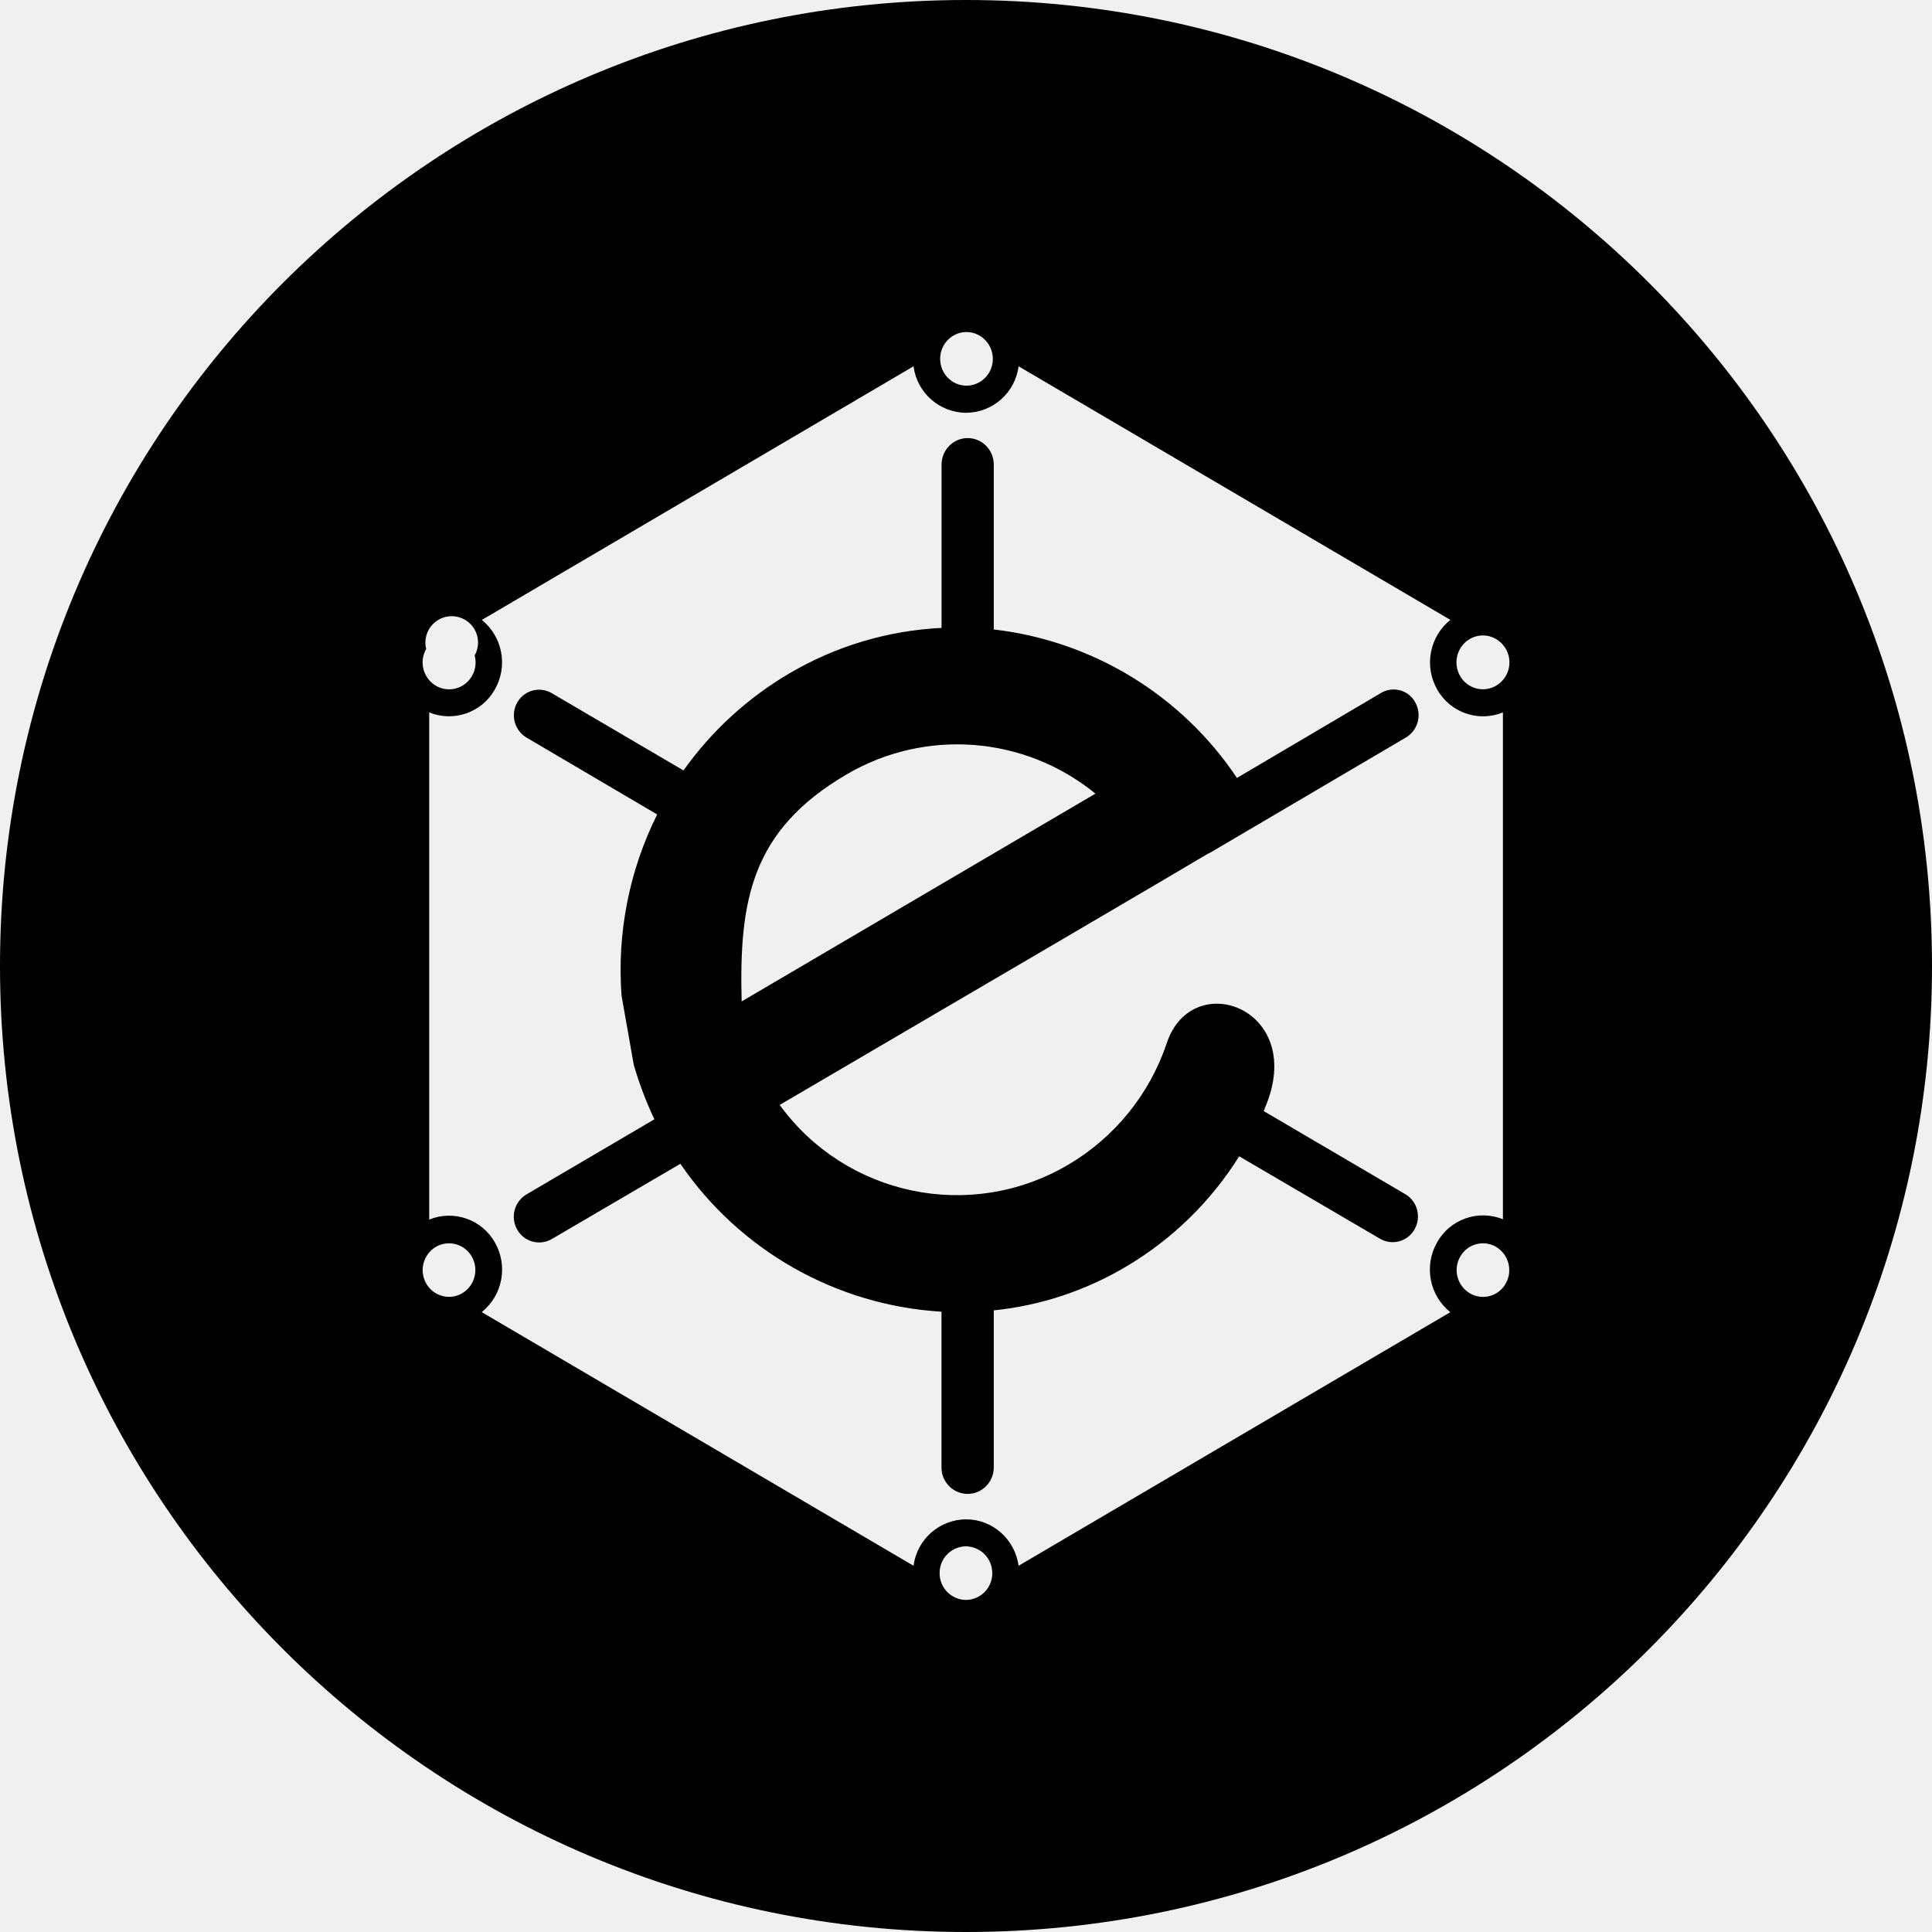
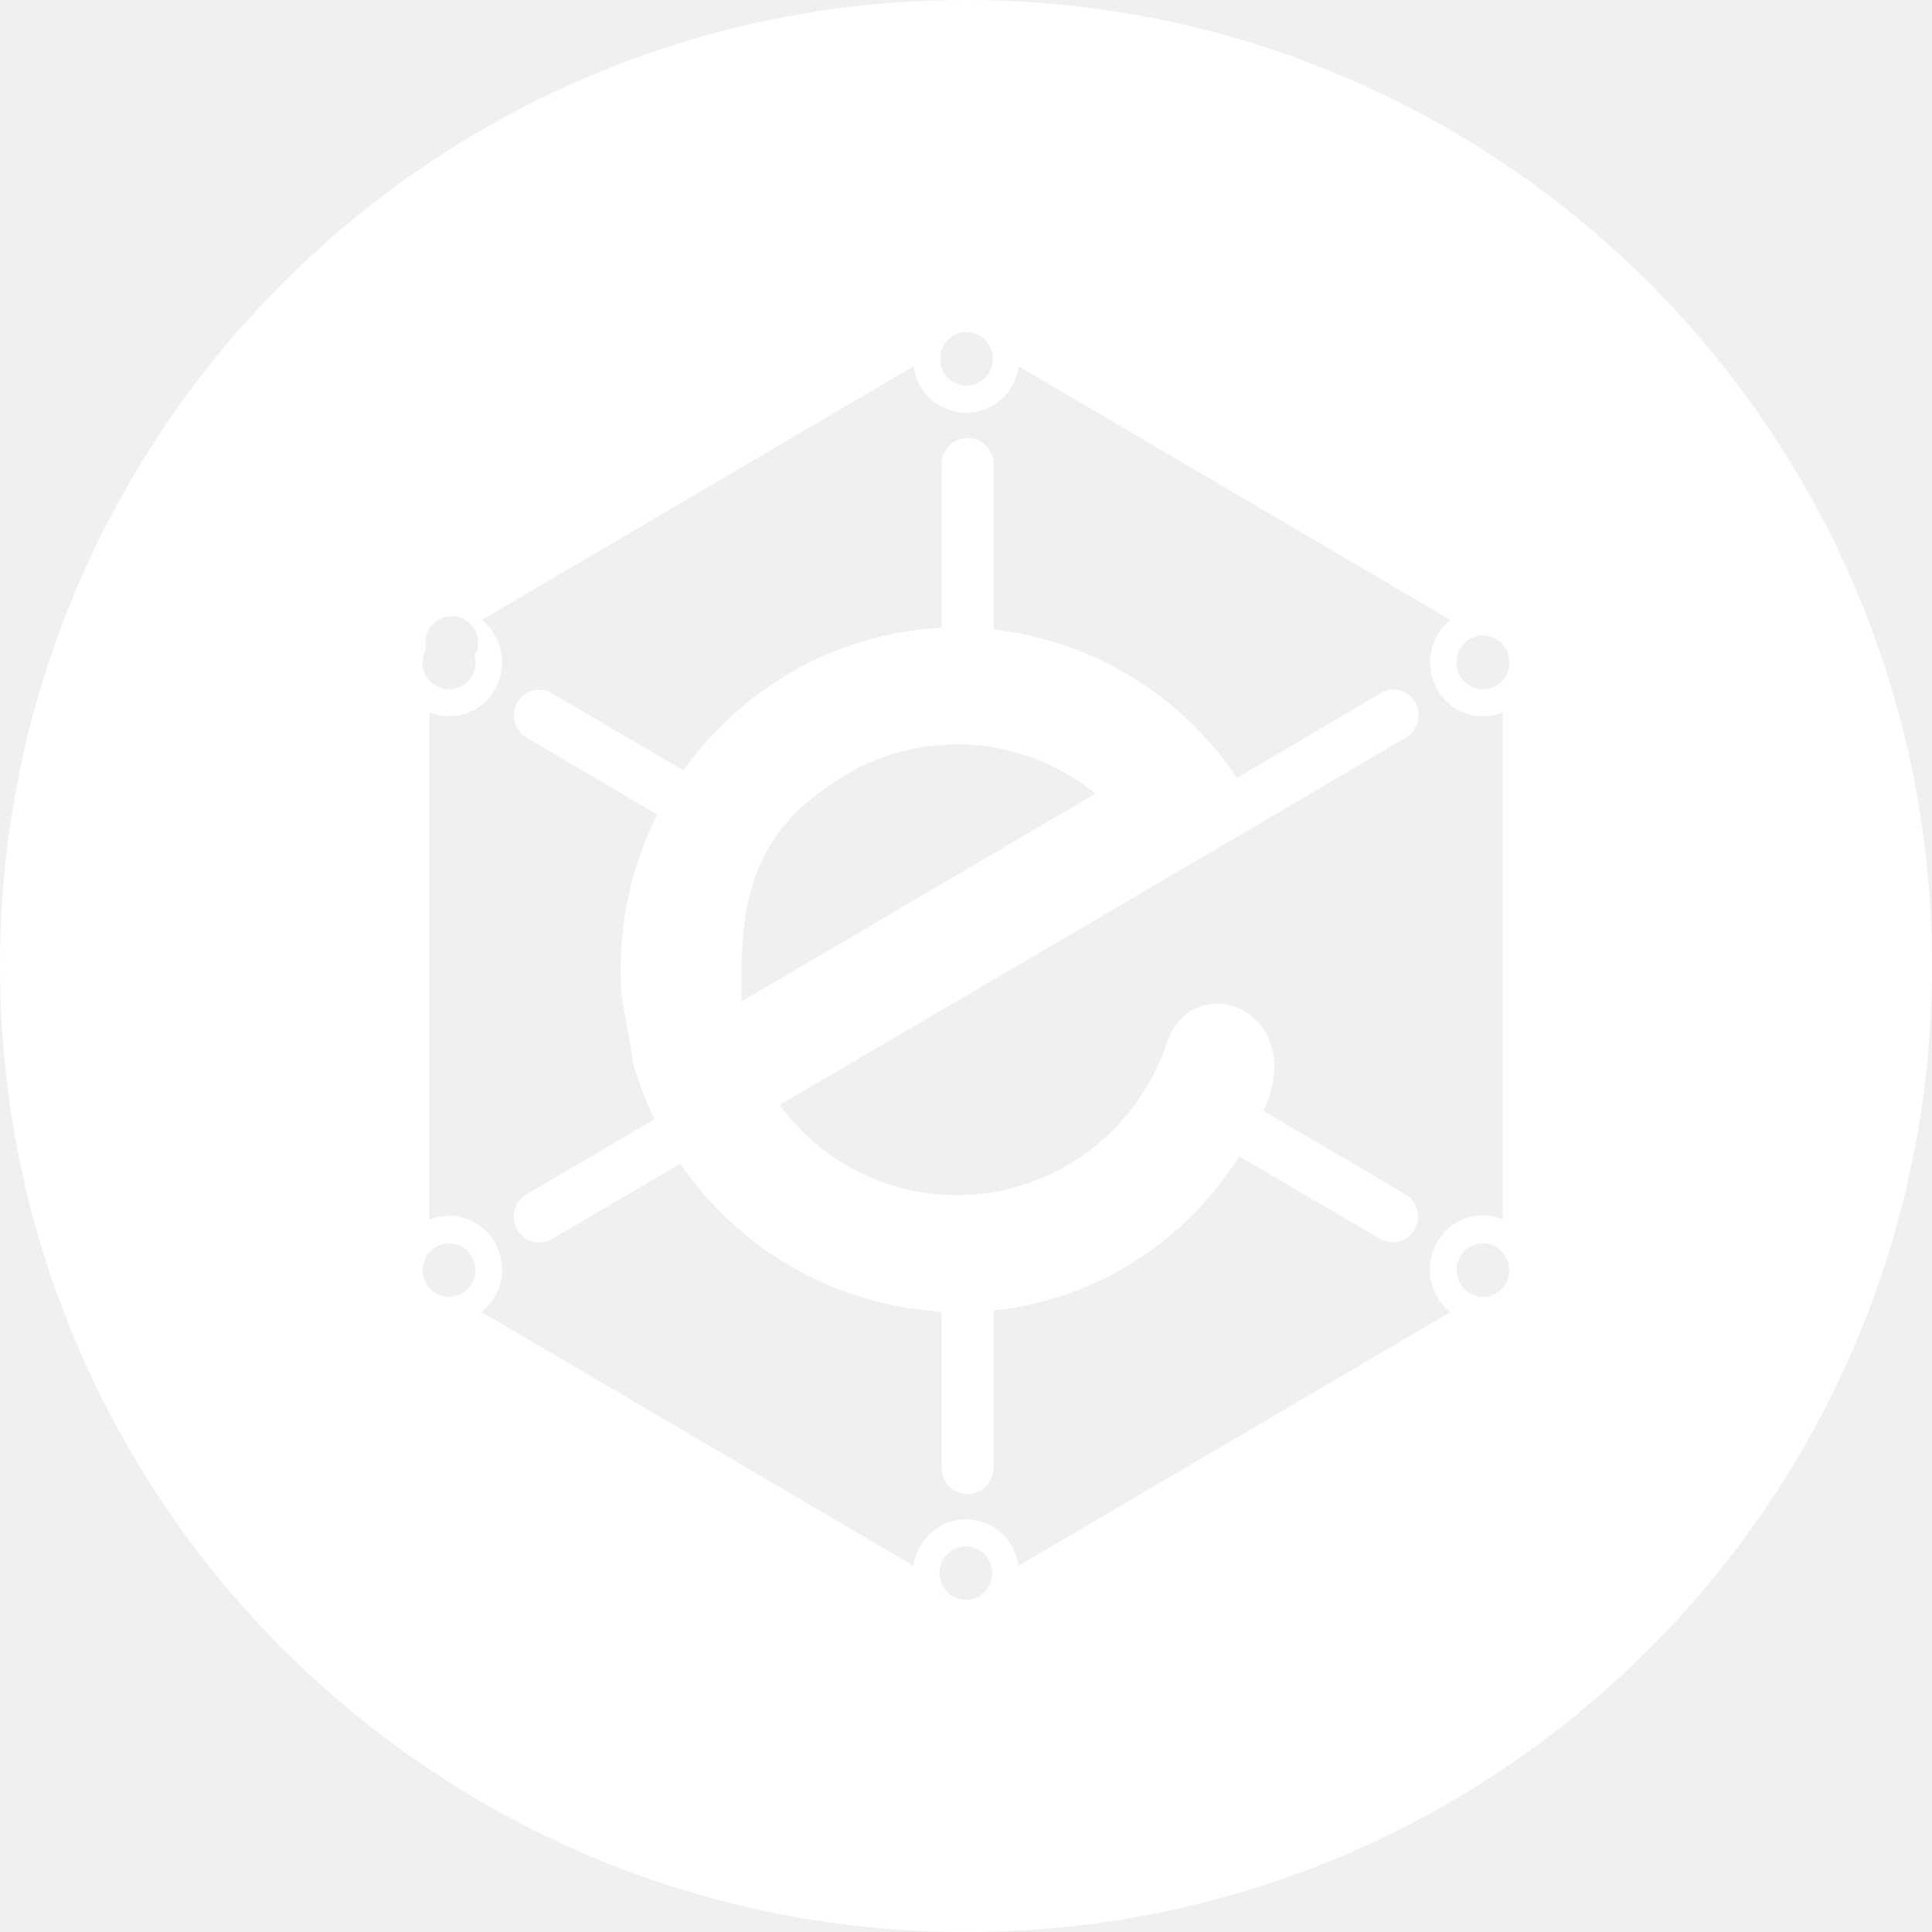
<svg xmlns="http://www.w3.org/2000/svg" width="32" height="32" viewBox="0 0 32 32">
-   <path d="M16 32C7.163 32 0 24.837 0 16S7.163 0 16 0s16 7.163 16 16-7.163 16-16 16zm-.001-6.388a.44.44 0 00-.436.444.44.44 0 00.436.444.44.44 0 00.436-.444.442.442 0 00-.436-.444zm-8.78-14.254c.153.09.345.077.486-.032a.45.45 0 00.157-.47.436.436 0 10-.803-.108.45.45 0 00.16.61zm0 9.294a.448.448 0 00-.16.606c.12.212.387.285.596.163a.448.448 0 00.16-.606.434.434 0 00-.596-.163zm17.56-9.294a.448.448 0 00-.104-.818.434.434 0 00-.461.16.452.452 0 00-.031.495.434.434 0 00.596.163zM16 6.388a.436.436 0 00.409-.269.45.45 0 00-.09-.486.431.431 0 00-.477-.1.444.444 0 00-.27.41c0 .243.19.44.428.445zm7.8 14.194a.873.873 0 011.093-.387V11.8a.871.871 0 01-1.09-.383.904.904 0 01.22-1.15l-7.152-4.2a.883.883 0 01-.87.77.883.883 0 01-.87-.77l-7.15 4.201a.904.904 0 01.216 1.15.871.871 0 01-1.088.382v8.4a.871.871 0 011.09.383.904.904 0 01-.22 1.15l7.152 4.201a.883.883 0 01.87-.769c.438 0 .809.328.87.769l7.151-4.2a.904.904 0 01-.221-1.152zm-6.112-1.287a3.706 3.706 0 001.639-2.022c.425-1.265 2.336-.56 1.621 1.084 0 .016-.013.031-.019.045l2.352 1.38a.43.43 0 01.148.58.415.415 0 01-.567.158l-2.337-1.368a5.54 5.54 0 01-1.865 1.822 5.365 5.365 0 01-2.2.73v2.6c0 .243-.194.44-.433.44a.436.436 0 01-.433-.44v-2.578a5.656 5.656 0 01-4.325-2.45L9.14 20.522a.416.416 0 01-.573-.155.43.43 0 01.152-.583l2.12-1.245a5.957 5.957 0 01-.342-.903l-.202-1.144a5.763 5.763 0 01.59-3.002L8.72 12.216a.43.43 0 01-.153-.58.414.414 0 01.57-.156l2.184 1.281a5.665 5.665 0 011.753-1.607 5.493 5.493 0 012.521-.754V7.696c0-.243.194-.44.433-.44s.432.197.432.44v2.73a5.622 5.622 0 014.028 2.459l2.382-1.405a.407.407 0 01.572.155.432.432 0 01-.157.581l-3.239 1.906-.044.021-.762.45-1.608.944-4.718 2.764a3.628 3.628 0 004.773.994zm7.092 1.357a.432.432 0 00-.595.163.448.448 0 00.16.606.43.43 0 00.595-.162.45.45 0 00-.16-.607zm-12.496-4.065l5.86-3.442a3.62 3.62 0 00-4.126-.316c-1.58.928-1.777 2.091-1.734 3.758z" />
+   <path fill="#FFF" d="M16 32C7.163 32 0 24.837 0 16S7.163 0 16 0s16 7.163 16 16-7.163 16-16 16zm-.001-6.388a.44.44 0 00-.436.444.44.44 0 00.436.444.44.44 0 00.436-.444.442.442 0 00-.436-.444zm-8.78-14.254c.153.09.345.077.486-.032a.45.45 0 00.157-.47.436.436 0 10-.803-.108.45.45 0 00.16.61zm0 9.294a.448.448 0 00-.16.606c.12.212.387.285.596.163a.448.448 0 00.16-.606.434.434 0 00-.596-.163zm17.56-9.294a.448.448 0 00-.104-.818.434.434 0 00-.461.16.452.452 0 00-.031.495.434.434 0 00.596.163zM16 6.388a.436.436 0 00.409-.269.45.45 0 00-.09-.486.431.431 0 00-.477-.1.444.444 0 00-.27.41c0 .243.19.44.428.445zm7.8 14.194a.873.873 0 011.093-.387V11.8a.871.871 0 01-1.09-.383.904.904 0 01.22-1.15l-7.152-4.2a.883.883 0 01-.87.77.883.883 0 01-.87-.77l-7.15 4.201a.904.904 0 01.216 1.15.871.871 0 01-1.088.382v8.4a.871.871 0 011.09.383.904.904 0 01-.22 1.15l7.152 4.201a.883.883 0 01.87-.769c.438 0 .809.328.87.769l7.151-4.2a.904.904 0 01-.221-1.152zm-6.112-1.287a3.706 3.706 0 001.639-2.022c.425-1.265 2.336-.56 1.621 1.084 0 .016-.013.031-.019.045l2.352 1.38a.43.43 0 01.148.58.415.415 0 01-.567.158l-2.337-1.368a5.54 5.54 0 01-1.865 1.822 5.365 5.365 0 01-2.2.73v2.6c0 .243-.194.44-.433.44a.436.436 0 01-.433-.44v-2.578a5.656 5.656 0 01-4.325-2.45L9.14 20.522a.416.416 0 01-.573-.155.43.43 0 01.152-.583l2.12-1.245a5.957 5.957 0 01-.342-.903l-.202-1.144a5.763 5.763 0 01.59-3.002L8.72 12.216a.43.43 0 01-.153-.58.414.414 0 01.57-.156l2.184 1.281a5.665 5.665 0 011.753-1.607 5.493 5.493 0 012.521-.754V7.696c0-.243.194-.44.433-.44s.432.197.432.44v2.73a5.622 5.622 0 014.028 2.459l2.382-1.405a.407.407 0 01.572.155.432.432 0 01-.157.581l-3.239 1.906-.044.021-.762.45-1.608.944-4.718 2.764a3.628 3.628 0 004.773.994zm7.092 1.357a.432.432 0 00-.595.163.448.448 0 00.16.606.43.43 0 00.595-.162.45.45 0 00-.16-.607zm-12.496-4.065l5.86-3.442a3.62 3.62 0 00-4.126-.316c-1.58.928-1.777 2.091-1.734 3.758z" />
</svg>
